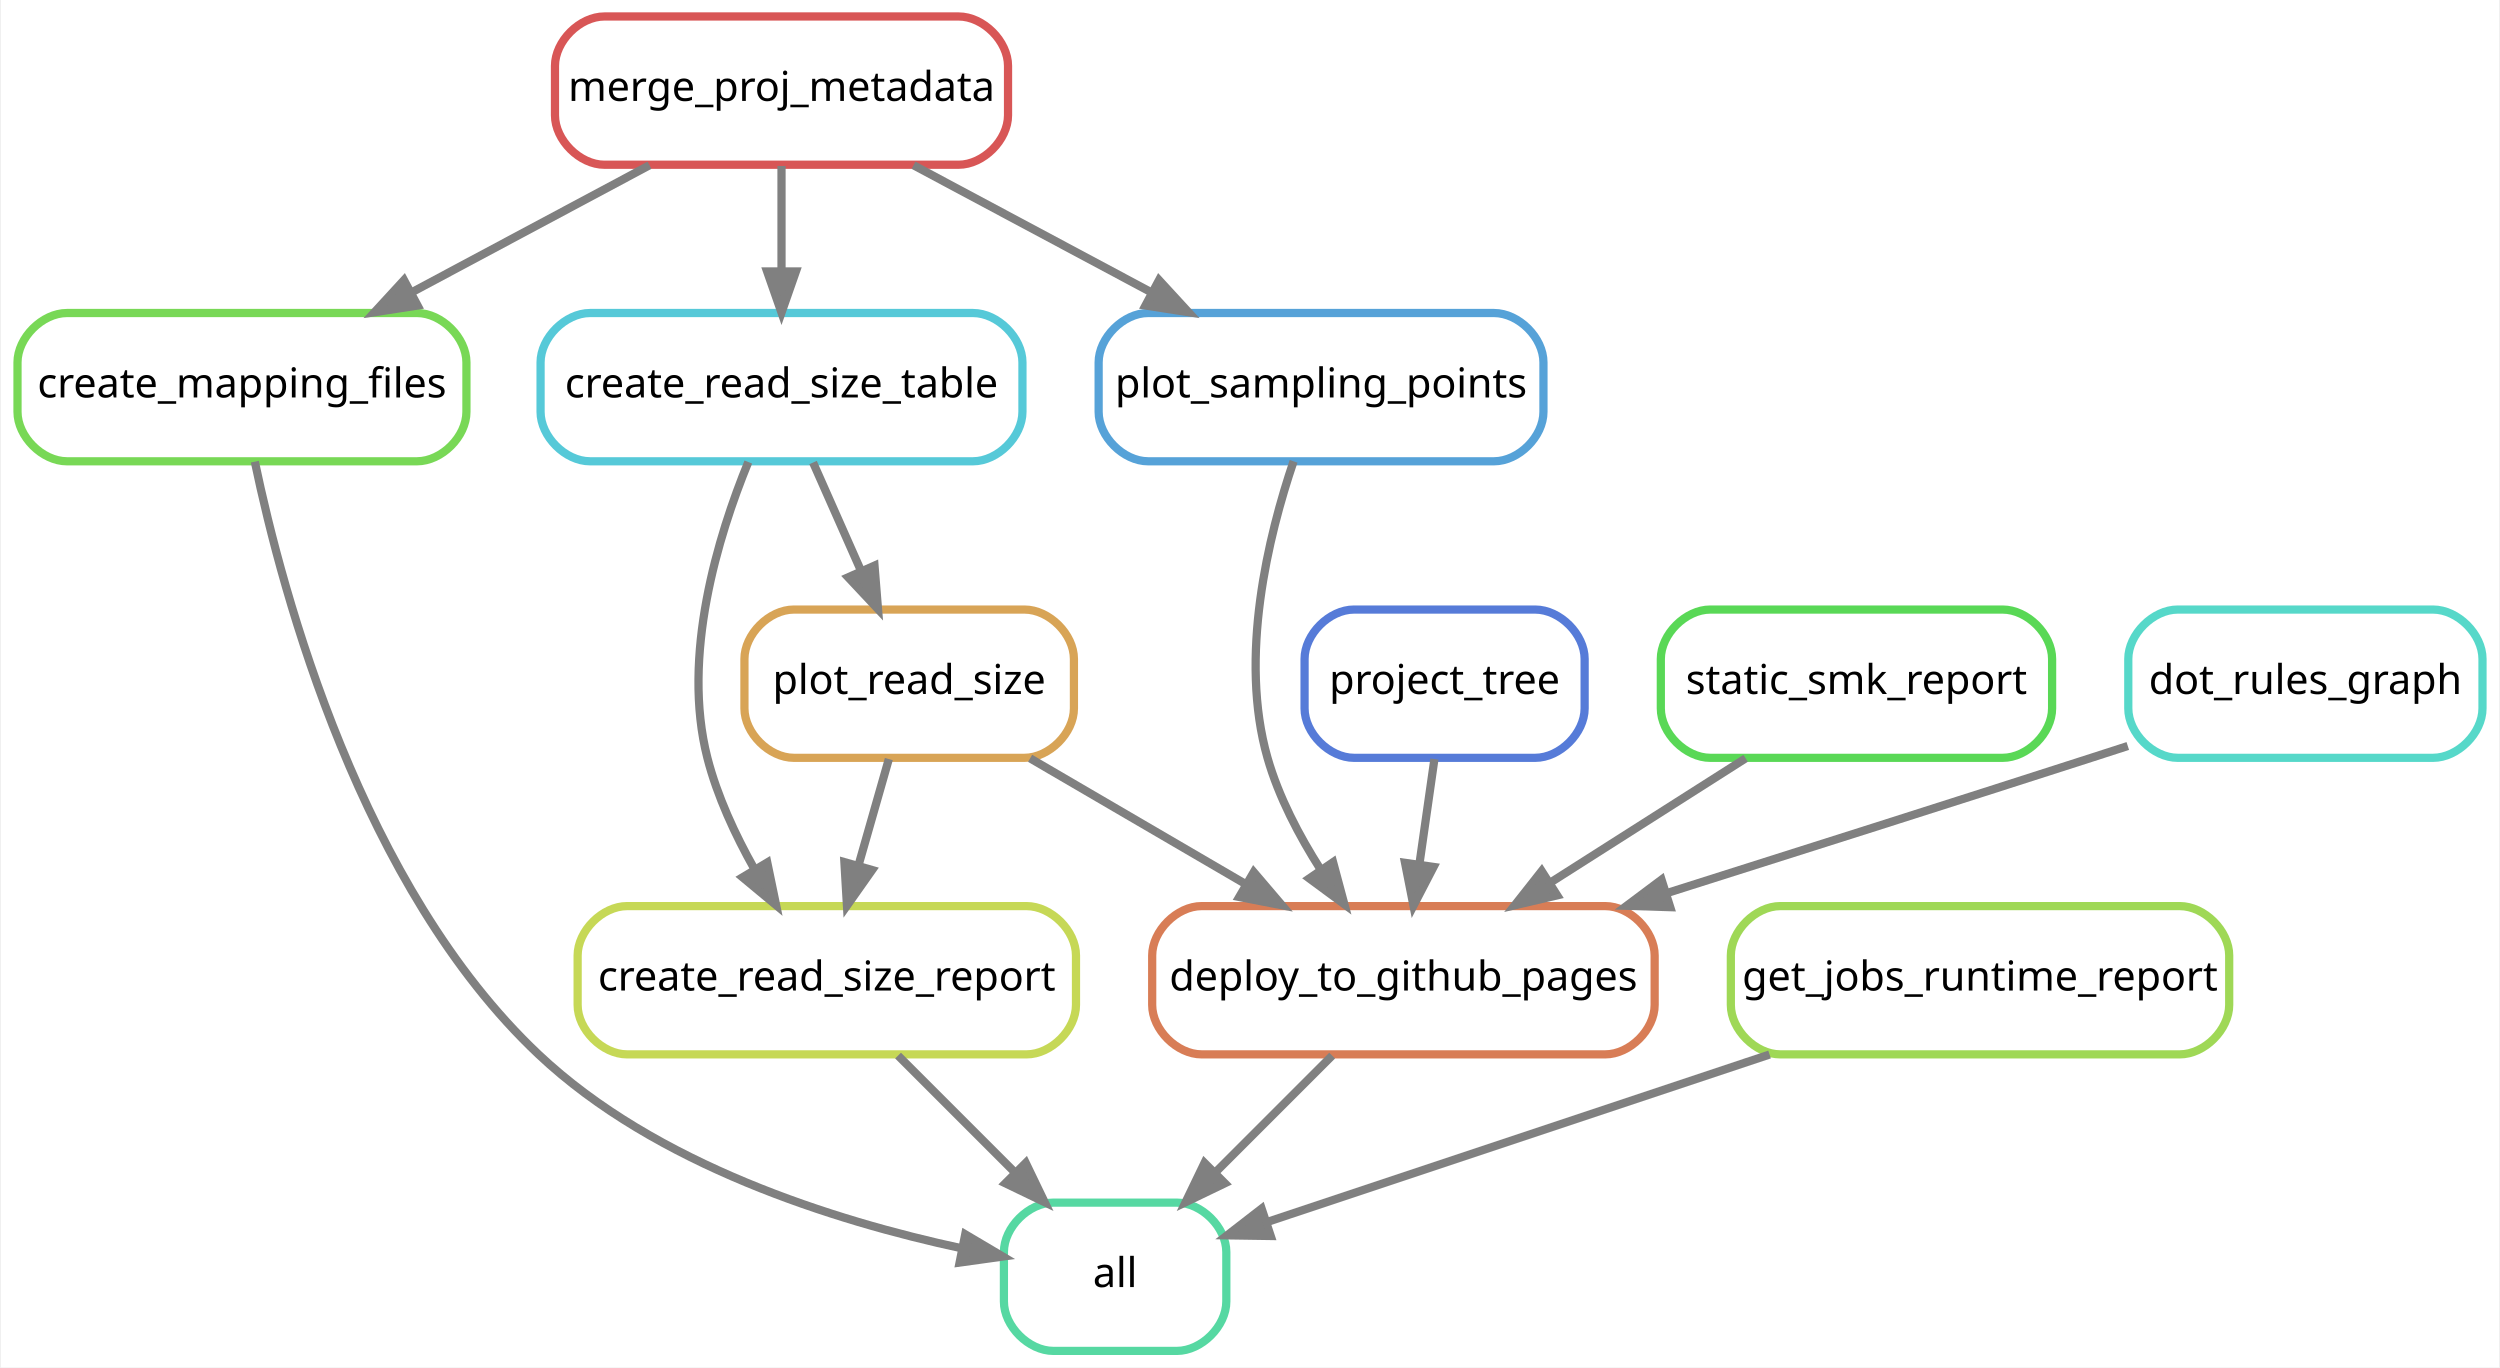
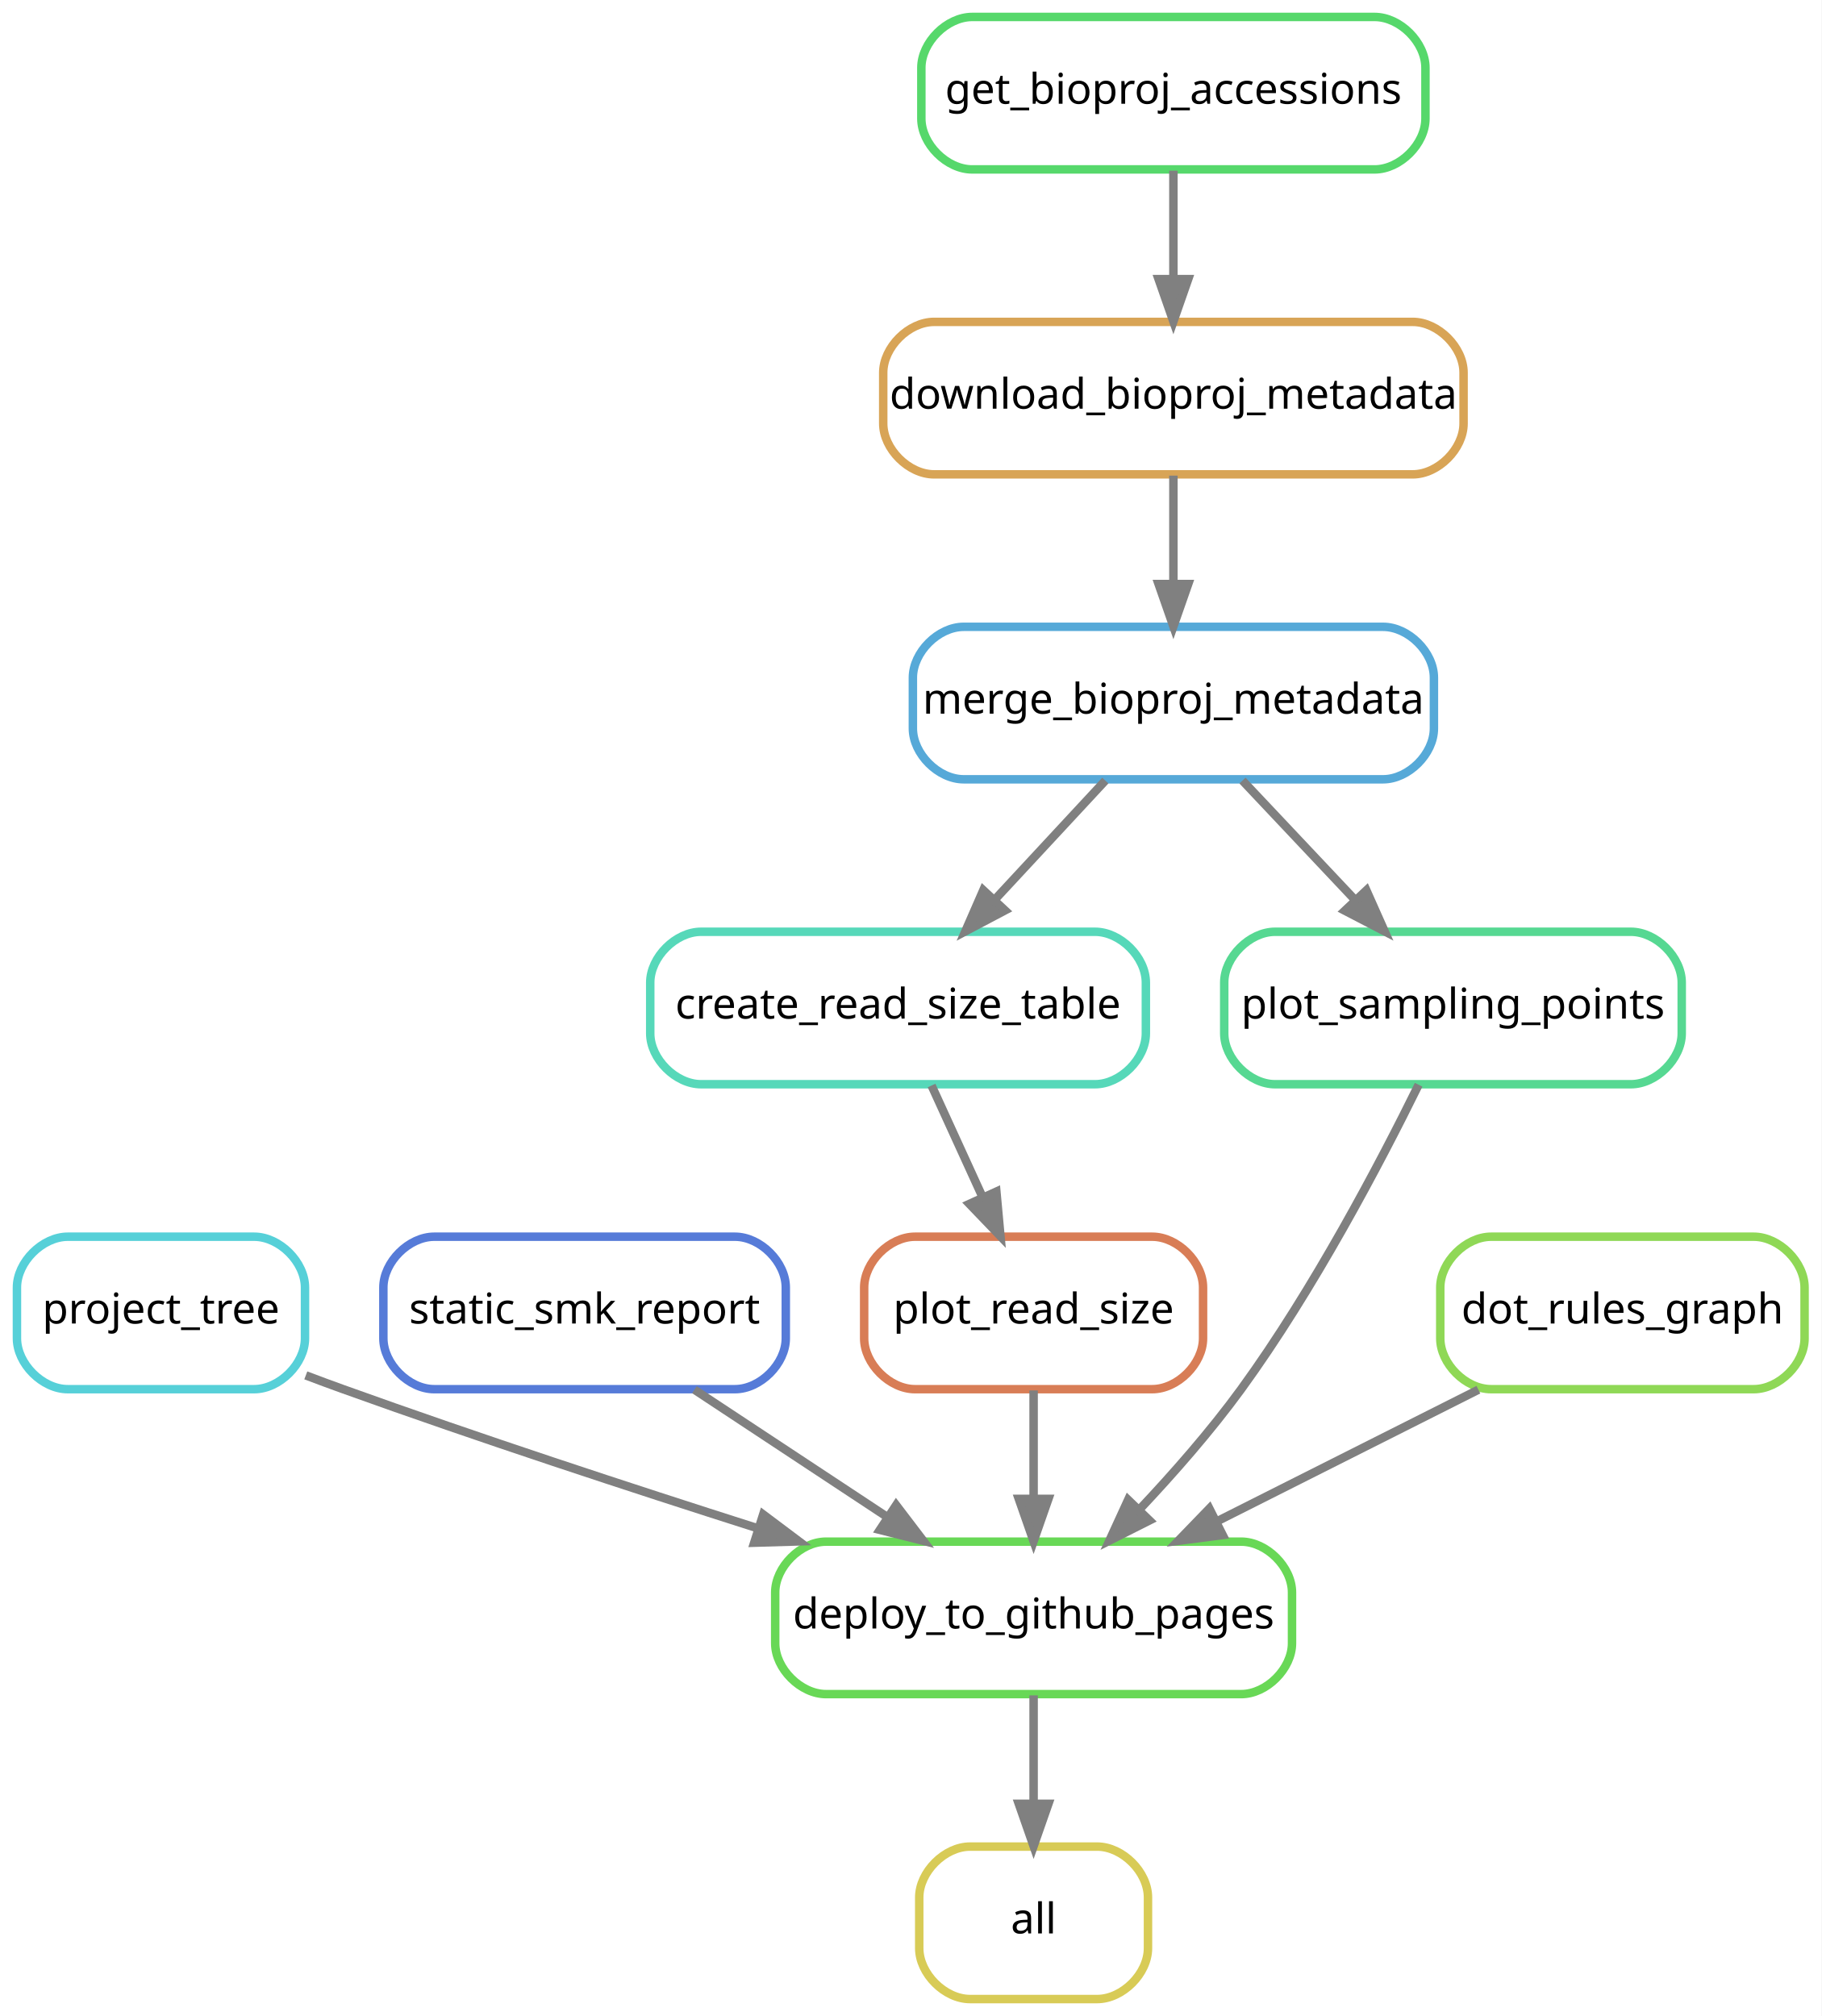
- <svg xmlns="http://www.w3.org/2000/svg" width="607pt" height="332pt" viewBox="0.00 0.00 606.50 332.00">
-   <g id="graph0" class="graph" transform="scale(1 1) rotate(0) translate(4 328)">
-     <polygon fill="white" stroke="none" points="-4,4 -4,-328 602.5,-328 602.5,4 -4,4" />
+ <svg xmlns="http://www.w3.org/2000/svg" width="430pt" height="476pt" viewBox="0.00 0.00 430.00 476.00">
+   <g id="graph0" class="graph" transform="scale(1 1) rotate(0) translate(4 472)">
+     <polygon fill="white" stroke="none" points="-4,4 -4,-472 426,-472 426,4 -4,4" />
    <g id="node1" class="node">
-       <path fill="none" stroke="#56d8a2" stroke-width="2" d="M281.5,-36C281.5,-36 251.5,-36 251.5,-36 245.5,-36 239.5,-30 239.5,-24 239.5,-24 239.5,-12 239.5,-12 239.5,-6 245.5,0 251.5,0 251.5,0 281.5,0 281.5,0 287.5,0 293.5,-6 293.5,-12 293.5,-12 293.5,-24 293.5,-24 293.5,-30 287.5,-36 281.5,-36" />
-       <text text-anchor="middle" x="266.5" y="-15.5" font-family="sans" font-size="10.00">all</text>
+       <path fill="none" stroke="#d8cb56" stroke-width="2" d="M255,-36C255,-36 225,-36 225,-36 219,-36 213,-30 213,-24 213,-24 213,-12 213,-12 213,-6 219,0 225,0 225,0 255,0 255,0 261,0 267,-6 267,-12 267,-12 267,-24 267,-24 267,-30 261,-36 255,-36" />
+       <text text-anchor="middle" x="240" y="-15.5" font-family="sans" font-size="10.00">all</text>
    </g>
    <g id="node2" class="node">
-       <path fill="none" stroke="#78d856" stroke-width="2" d="M97,-252C97,-252 12,-252 12,-252 6,-252 0,-246 0,-240 0,-240 0,-228 0,-228 0,-222 6,-216 12,-216 12,-216 97,-216 97,-216 103,-216 109,-222 109,-228 109,-228 109,-240 109,-240 109,-246 103,-252 97,-252" />
-       <text text-anchor="middle" x="54.5" y="-231.5" font-family="sans" font-size="10.00">create_mapping_files</text>
+       <path fill="none" stroke="#68d856" stroke-width="2" d="M289,-108C289,-108 191,-108 191,-108 185,-108 179,-102 179,-96 179,-96 179,-84 179,-84 179,-78 185,-72 191,-72 191,-72 289,-72 289,-72 295,-72 301,-78 301,-84 301,-84 301,-96 301,-96 301,-102 295,-108 289,-108" />
+       <text text-anchor="middle" x="240" y="-87.5" font-family="sans" font-size="10.00">deploy_to_github_pages</text>
+     </g>
+     <g id="edge1" class="edge">
+       <path fill="none" stroke="grey" stroke-width="2" d="M240,-71.7C240,-63.98 240,-54.71 240,-46.11" />
+       <polygon fill="grey" stroke="grey" stroke-width="2" points="243.5,-46.1 240,-36.1 236.5,-46.1 243.5,-46.1" />
+     </g>
+     <g id="node3" class="node">
+       <path fill="none" stroke="#56d0d8" stroke-width="2" d="M56,-180C56,-180 12,-180 12,-180 6,-180 0,-174 0,-168 0,-168 0,-156 0,-156 0,-150 6,-144 12,-144 12,-144 56,-144 56,-144 62,-144 68,-150 68,-156 68,-156 68,-168 68,-168 68,-174 62,-180 56,-180" />
+       <text text-anchor="middle" x="34" y="-159.5" font-family="sans" font-size="10.00">project_tree</text>
+     </g>
+     <g id="edge5" class="edge">
+       <path fill="none" stroke="grey" stroke-width="2" d="M68.19,-147.26C71.16,-146.13 74.13,-145.03 77,-144 108.95,-132.5 144.8,-120.73 174.72,-111.2" />
+       <polygon fill="grey" stroke="grey" stroke-width="2" points="176.16,-114.42 184.63,-108.06 174.04,-107.75 176.16,-114.42" />
+     </g>
+     <g id="node4" class="node">
+       <path fill="none" stroke="#567bd8" stroke-width="2" d="M169.5,-180C169.5,-180 98.5,-180 98.5,-180 92.5,-180 86.5,-174 86.5,-168 86.5,-168 86.5,-156 86.5,-156 86.5,-150 92.5,-144 98.5,-144 98.5,-144 169.5,-144 169.5,-144 175.5,-144 181.5,-150 181.5,-156 181.5,-156 181.5,-168 181.5,-168 181.5,-174 175.5,-180 169.5,-180" />
+       <text text-anchor="middle" x="134" y="-159.5" font-family="sans" font-size="10.00">static_smk_report</text>
+     </g>
+     <g id="edge6" class="edge">
+       <path fill="none" stroke="grey" stroke-width="2" d="M159.93,-143.88C173.66,-134.81 190.71,-123.55 205.54,-113.76" />
+       <polygon fill="grey" stroke="grey" stroke-width="2" points="207.55,-116.62 213.97,-108.19 203.7,-110.78 207.55,-116.62" />
+     </g>
+     <g id="node5" class="node">
+       <path fill="none" stroke="#d87d56" stroke-width="2" d="M268,-180C268,-180 212,-180 212,-180 206,-180 200,-174 200,-168 200,-168 200,-156 200,-156 200,-150 206,-144 212,-144 212,-144 268,-144 268,-144 274,-144 280,-150 280,-156 280,-156 280,-168 280,-168 280,-174 274,-180 268,-180" />
+       <text text-anchor="middle" x="240" y="-159.5" font-family="sans" font-size="10.00">plot_read_size</text>
    </g>
    <g id="edge2" class="edge">
-       <path fill="none" stroke="grey" stroke-width="2" d="M57.62,-215.91C64.42,-183.46 83.51,-112.54 126.5,-72 154.95,-45.17 198.33,-31.57 229.26,-24.91" />
-       <polygon fill="grey" stroke="grey" stroke-width="2" points="230.11,-28.31 239.23,-22.91 228.74,-21.45 230.11,-28.31" />
-     </g>
-     <g id="node3" class="node">
-       <path fill="none" stroke="#d85656" stroke-width="2" d="M228.5,-324C228.5,-324 142.5,-324 142.5,-324 136.5,-324 130.5,-318 130.5,-312 130.5,-312 130.5,-300 130.5,-300 130.5,-294 136.5,-288 142.5,-288 142.5,-288 228.5,-288 228.5,-288 234.5,-288 240.5,-294 240.5,-300 240.5,-300 240.5,-312 240.5,-312 240.5,-318 234.5,-324 228.5,-324" />
-       <text text-anchor="middle" x="185.5" y="-303.5" font-family="sans" font-size="10.00">merge_proj_metadata</text>
-     </g>
-     <g id="edge5" class="edge">
-       <path fill="none" stroke="grey" stroke-width="2" d="M153.45,-287.88C136.01,-278.55 114.23,-266.92 95.56,-256.94" />
-       <polygon fill="grey" stroke="grey" stroke-width="2" points="97.14,-253.82 86.67,-252.19 93.84,-259.99 97.14,-253.82" />
+       <path fill="none" stroke="grey" stroke-width="2" d="M240,-143.7C240,-135.98 240,-126.71 240,-118.11" />
+       <polygon fill="grey" stroke="grey" stroke-width="2" points="243.5,-118.1 240,-108.1 236.5,-118.1 243.5,-118.1" />
    </g>
    <g id="node6" class="node">
-       <path fill="none" stroke="#56c9d8" stroke-width="2" d="M232,-252C232,-252 139,-252 139,-252 133,-252 127,-246 127,-240 127,-240 127,-228 127,-228 127,-222 133,-216 139,-216 139,-216 232,-216 232,-216 238,-216 244,-222 244,-228 244,-228 244,-240 244,-240 244,-246 238,-252 232,-252" />
-       <text text-anchor="middle" x="185.5" y="-231.5" font-family="sans" font-size="10.00">create_read_size_table</text>
+       <path fill="none" stroke="#56d8b9" stroke-width="2" d="M254.5,-252C254.5,-252 161.5,-252 161.5,-252 155.5,-252 149.5,-246 149.5,-240 149.5,-240 149.5,-228 149.5,-228 149.5,-222 155.5,-216 161.5,-216 161.5,-216 254.5,-216 254.5,-216 260.5,-216 266.5,-222 266.5,-228 266.5,-228 266.5,-240 266.5,-240 266.5,-246 260.5,-252 254.5,-252" />
+       <text text-anchor="middle" x="208" y="-231.5" font-family="sans" font-size="10.00">create_read_size_table</text>
+     </g>
+     <g id="edge7" class="edge">
+       <path fill="none" stroke="grey" stroke-width="2" d="M215.91,-215.7C219.55,-207.73 223.95,-198.1 227.99,-189.26" />
+       <polygon fill="grey" stroke="grey" stroke-width="2" points="231.21,-190.65 232.18,-180.1 224.84,-187.74 231.21,-190.65" />
+     </g>
+     <g id="node7" class="node">
+       <path fill="none" stroke="#56a9d8" stroke-width="2" d="M322.5,-324C322.5,-324 223.5,-324 223.5,-324 217.5,-324 211.5,-318 211.5,-312 211.5,-312 211.5,-300 211.5,-300 211.5,-294 217.5,-288 223.5,-288 223.5,-288 322.5,-288 322.5,-288 328.5,-288 334.5,-294 334.5,-300 334.5,-300 334.5,-312 334.5,-312 334.5,-318 328.5,-324 322.5,-324" />
+       <text text-anchor="middle" x="273" y="-303.5" font-family="sans" font-size="10.00">merge_bioproj_metadata</text>
    </g>
    <g id="edge8" class="edge">
-       <path fill="none" stroke="grey" stroke-width="2" d="M185.5,-287.7C185.5,-279.98 185.5,-270.71 185.5,-262.11" />
-       <polygon fill="grey" stroke="grey" stroke-width="2" points="189,-262.1 185.5,-252.1 182,-262.1 189,-262.1" />
+       <path fill="none" stroke="grey" stroke-width="2" d="M256.93,-287.7C249.06,-279.22 239.44,-268.86 230.83,-259.58" />
+       <polygon fill="grey" stroke="grey" stroke-width="2" points="233.25,-257.05 223.88,-252.1 228.12,-261.81 233.25,-257.05" />
+     </g>
+     <g id="node10" class="node">
+       <path fill="none" stroke="#56d892" stroke-width="2" d="M381,-252C381,-252 297,-252 297,-252 291,-252 285,-246 285,-240 285,-240 285,-228 285,-228 285,-222 291,-216 297,-216 297,-216 381,-216 381,-216 387,-216 393,-222 393,-228 393,-228 393,-240 393,-240 393,-246 387,-252 381,-252" />
+       <text text-anchor="middle" x="339" y="-231.5" font-family="sans" font-size="10.00">plot_sampling_points</text>
+     </g>
+     <g id="edge11" class="edge">
+       <path fill="none" stroke="grey" stroke-width="2" d="M289.31,-287.7C297.31,-279.22 307.07,-268.86 315.82,-259.58" />
+       <polygon fill="grey" stroke="grey" stroke-width="2" points="318.56,-261.78 322.87,-252.1 313.47,-256.98 318.56,-261.78" />
+     </g>
+     <g id="node8" class="node">
+       <path fill="none" stroke="#d8a456" stroke-width="2" d="M329.5,-396C329.5,-396 216.5,-396 216.5,-396 210.5,-396 204.5,-390 204.5,-384 204.5,-384 204.5,-372 204.5,-372 204.5,-366 210.5,-360 216.5,-360 216.5,-360 329.5,-360 329.5,-360 335.5,-360 341.5,-366 341.5,-372 341.5,-372 341.5,-384 341.5,-384 341.5,-390 335.5,-396 329.5,-396" />
+       <text text-anchor="middle" x="273" y="-375.5" font-family="sans" font-size="10.00">download_bioproj_metadata</text>
+     </g>
+     <g id="edge9" class="edge">
+       <path fill="none" stroke="grey" stroke-width="2" d="M273,-359.7C273,-351.98 273,-342.71 273,-334.11" />
+       <polygon fill="grey" stroke="grey" stroke-width="2" points="276.5,-334.1 273,-324.1 269.5,-334.1 276.5,-334.1" />
+     </g>
+     <g id="node9" class="node">
+       <path fill="none" stroke="#56d86b" stroke-width="2" d="M320.5,-468C320.5,-468 225.5,-468 225.5,-468 219.5,-468 213.5,-462 213.5,-456 213.5,-456 213.5,-444 213.5,-444 213.5,-438 219.5,-432 225.5,-432 225.5,-432 320.5,-432 320.5,-432 326.5,-432 332.5,-438 332.5,-444 332.5,-444 332.5,-456 332.5,-456 332.5,-462 326.5,-468 320.5,-468" />
+       <text text-anchor="middle" x="273" y="-447.5" font-family="sans" font-size="10.00">get_bioproj_accessions</text>
+     </g>
+     <g id="edge10" class="edge">
+       <path fill="none" stroke="grey" stroke-width="2" d="M273,-431.7C273,-423.98 273,-414.71 273,-406.11" />
+       <polygon fill="grey" stroke="grey" stroke-width="2" points="276.5,-406.1 273,-396.1 269.5,-406.1 276.5,-406.1" />
+     </g>
+     <g id="edge4" class="edge">
+       <path fill="none" stroke="grey" stroke-width="2" d="M330.89,-215.88C321.81,-197.42 306.1,-167.5 289,-144 281.81,-134.13 273,-124.09 264.84,-115.44" />
+       <polygon fill="grey" stroke="grey" stroke-width="2" points="267.35,-113.01 257.89,-108.24 262.31,-117.87 267.35,-113.01" />
    </g>
    <g id="node11" class="node">
-       <path fill="none" stroke="#56a2d8" stroke-width="2" d="M358.5,-252C358.5,-252 274.5,-252 274.5,-252 268.5,-252 262.5,-246 262.5,-240 262.5,-240 262.5,-228 262.5,-228 262.5,-222 268.5,-216 274.5,-216 274.5,-216 358.5,-216 358.5,-216 364.5,-216 370.5,-222 370.5,-228 370.5,-228 370.5,-240 370.5,-240 370.5,-246 364.5,-252 358.5,-252" />
-       <text text-anchor="middle" x="316.5" y="-231.5" font-family="sans" font-size="10.00">plot_sampling_points</text>
-     </g>
-     <g id="edge15" class="edge">
-       <path fill="none" stroke="grey" stroke-width="2" d="M217.55,-287.88C234.99,-278.55 256.77,-266.92 275.44,-256.94" />
-       <polygon fill="grey" stroke="grey" stroke-width="2" points="277.16,-259.99 284.33,-252.19 273.86,-253.82 277.16,-259.99" />
-     </g>
-     <g id="node4" class="node">
-       <path fill="none" stroke="#9fd856" stroke-width="2" d="M525,-108C525,-108 428,-108 428,-108 422,-108 416,-102 416,-96 416,-96 416,-84 416,-84 416,-78 422,-72 428,-72 428,-72 525,-72 525,-72 531,-72 537,-78 537,-84 537,-84 537,-96 537,-96 537,-102 531,-108 525,-108" />
-       <text text-anchor="middle" x="476.5" y="-87.5" font-family="sans" font-size="10.00">get_jobs_runtime_report</text>
-     </g>
-     <g id="edge4" class="edge">
-       <path fill="none" stroke="grey" stroke-width="2" d="M425.4,-71.97C387.61,-59.37 337.04,-42.51 303.19,-31.23" />
-       <polygon fill="grey" stroke="grey" stroke-width="2" points="304.28,-27.9 293.69,-28.06 302.07,-34.55 304.28,-27.9" />
-     </g>
-     <g id="node5" class="node">
-       <path fill="none" stroke="#c6d856" stroke-width="2" d="M245,-108C245,-108 148,-108 148,-108 142,-108 136,-102 136,-96 136,-96 136,-84 136,-84 136,-78 142,-72 148,-72 148,-72 245,-72 245,-72 251,-72 257,-78 257,-84 257,-84 257,-96 257,-96 257,-102 251,-108 245,-108" />
-       <text text-anchor="middle" x="196.5" y="-87.5" font-family="sans" font-size="10.00">create_read_size_report</text>
+       <path fill="none" stroke="#8fd856" stroke-width="2" d="M410,-180C410,-180 348,-180 348,-180 342,-180 336,-174 336,-168 336,-168 336,-156 336,-156 336,-150 342,-144 348,-144 348,-144 410,-144 410,-144 416,-144 422,-150 422,-156 422,-156 422,-168 422,-168 422,-174 416,-180 410,-180" />
+       <text text-anchor="middle" x="379" y="-159.5" font-family="sans" font-size="10.00">dot_rules_graph</text>
    </g>
    <g id="edge3" class="edge">
-       <path fill="none" stroke="grey" stroke-width="2" d="M213.8,-71.7C222.36,-63.14 232.84,-52.66 242.2,-43.3" />
-       <polygon fill="grey" stroke="grey" stroke-width="2" points="244.8,-45.65 249.4,-36.1 239.85,-40.7 244.8,-45.65" />
-     </g>
-     <g id="edge6" class="edge">
-       <path fill="none" stroke="grey" stroke-width="2" d="M177.44,-215.82C170.06,-197.81 161.17,-168.74 167.5,-144 169.88,-134.7 174.26,-125.27 178.92,-117" />
-       <polygon fill="grey" stroke="grey" stroke-width="2" points="182.04,-118.59 184.19,-108.22 176.04,-114.99 182.04,-118.59" />
-     </g>
-     <g id="node7" class="node">
-       <path fill="none" stroke="#d8a456" stroke-width="2" d="M244.5,-180C244.5,-180 188.5,-180 188.5,-180 182.5,-180 176.5,-174 176.5,-168 176.5,-168 176.5,-156 176.5,-156 176.5,-150 182.5,-144 188.5,-144 188.5,-144 244.5,-144 244.5,-144 250.5,-144 256.5,-150 256.5,-156 256.5,-156 256.5,-168 256.5,-168 256.5,-174 250.5,-180 244.5,-180" />
-       <text text-anchor="middle" x="216.5" y="-159.5" font-family="sans" font-size="10.00">plot_read_size</text>
-     </g>
-     <g id="edge9" class="edge">
-       <path fill="none" stroke="grey" stroke-width="2" d="M193.16,-215.7C196.69,-207.73 200.96,-198.1 204.87,-189.26" />
-       <polygon fill="grey" stroke="grey" stroke-width="2" points="208.08,-190.67 208.93,-180.1 201.68,-187.83 208.08,-190.67" />
-     </g>
-     <g id="edge7" class="edge">
-       <path fill="none" stroke="grey" stroke-width="2" d="M211.56,-143.7C209.33,-135.9 206.65,-126.51 204.17,-117.83" />
-       <polygon fill="grey" stroke="grey" stroke-width="2" points="207.5,-116.76 201.39,-108.1 200.77,-118.68 207.5,-116.76" />
-     </g>
-     <g id="node8" class="node">
-       <path fill="none" stroke="#d87d56" stroke-width="2" d="M385.5,-108C385.5,-108 287.5,-108 287.5,-108 281.5,-108 275.5,-102 275.5,-96 275.5,-96 275.5,-84 275.5,-84 275.5,-78 281.5,-72 287.5,-72 287.5,-72 385.5,-72 385.5,-72 391.5,-72 397.5,-78 397.5,-84 397.5,-84 397.5,-96 397.5,-96 397.5,-102 391.5,-108 385.5,-108" />
-       <text text-anchor="middle" x="336.5" y="-87.5" font-family="sans" font-size="10.00">deploy_to_github_pages</text>
-     </g>
-     <g id="edge10" class="edge">
-       <path fill="none" stroke="grey" stroke-width="2" d="M245.86,-143.88C261.55,-134.72 281.06,-123.34 297.95,-113.48" />
-       <polygon fill="grey" stroke="grey" stroke-width="2" points="300.16,-116.25 307.03,-108.19 296.63,-110.21 300.16,-116.25" />
-     </g>
-     <g id="edge1" class="edge">
-       <path fill="none" stroke="grey" stroke-width="2" d="M319.2,-71.7C310.64,-63.14 300.16,-52.66 290.8,-43.3" />
-       <polygon fill="grey" stroke="grey" stroke-width="2" points="293.15,-40.7 283.6,-36.1 288.2,-45.65 293.15,-40.7" />
-     </g>
-     <g id="node9" class="node">
-       <path fill="none" stroke="#567bd8" stroke-width="2" d="M368.5,-180C368.5,-180 324.5,-180 324.5,-180 318.5,-180 312.5,-174 312.5,-168 312.5,-168 312.5,-156 312.5,-156 312.5,-150 318.5,-144 324.5,-144 324.5,-144 368.5,-144 368.5,-144 374.5,-144 380.5,-150 380.5,-156 380.5,-156 380.5,-168 380.5,-168 380.5,-174 374.5,-180 368.5,-180" />
-       <text text-anchor="middle" x="346.5" y="-159.5" font-family="sans" font-size="10.00">project_tree</text>
-     </g>
-     <g id="edge14" class="edge">
-       <path fill="none" stroke="grey" stroke-width="2" d="M344.03,-143.7C342.93,-135.98 341.6,-126.71 340.37,-118.11" />
-       <polygon fill="grey" stroke="grey" stroke-width="2" points="343.82,-117.51 338.94,-108.1 336.89,-118.5 343.82,-117.51" />
-     </g>
-     <g id="node10" class="node">
-       <path fill="none" stroke="#59d856" stroke-width="2" d="M482,-180C482,-180 411,-180 411,-180 405,-180 399,-174 399,-168 399,-168 399,-156 399,-156 399,-150 405,-144 411,-144 411,-144 482,-144 482,-144 488,-144 494,-150 494,-156 494,-156 494,-168 494,-168 494,-174 488,-180 482,-180" />
-       <text text-anchor="middle" x="446.5" y="-159.5" font-family="sans" font-size="10.00">static_smk_report</text>
-     </g>
-     <g id="edge11" class="edge">
-       <path fill="none" stroke="grey" stroke-width="2" d="M419.59,-143.88C405.34,-134.81 387.65,-123.55 372.26,-113.76" />
-       <polygon fill="grey" stroke="grey" stroke-width="2" points="373.83,-110.61 363.51,-108.19 370.07,-116.51 373.83,-110.61" />
-     </g>
-     <g id="edge13" class="edge">
-       <path fill="none" stroke="grey" stroke-width="2" d="M309.83,-215.99C303.69,-197.86 296.5,-168.47 303.5,-144 306.21,-134.51 311.17,-125.06 316.43,-116.83" />
-       <polygon fill="grey" stroke="grey" stroke-width="2" points="319.42,-118.67 322.17,-108.43 313.64,-114.72 319.42,-118.67" />
-     </g>
-     <g id="node12" class="node">
-       <path fill="none" stroke="#56d8c9" stroke-width="2" d="M586.5,-180C586.5,-180 524.5,-180 524.5,-180 518.5,-180 512.5,-174 512.5,-168 512.5,-168 512.5,-156 512.5,-156 512.5,-150 518.5,-144 524.5,-144 524.5,-144 586.5,-144 586.5,-144 592.5,-144 598.5,-150 598.5,-156 598.5,-156 598.5,-168 598.5,-168 598.5,-174 592.5,-180 586.5,-180" />
-       <text text-anchor="middle" x="555.5" y="-159.5" font-family="sans" font-size="10.00">dot_rules_graph</text>
-     </g>
-     <g id="edge12" class="edge">
-       <path fill="none" stroke="grey" stroke-width="2" d="M512.38,-146.87C509.38,-145.9 506.39,-144.93 503.5,-144 469.54,-133.06 431.63,-121.02 400.53,-111.18" />
-       <polygon fill="grey" stroke="grey" stroke-width="2" points="401.28,-107.74 390.69,-108.07 399.17,-114.42 401.28,-107.74" />
+       <path fill="none" stroke="grey" stroke-width="2" d="M345,-143.88C326.4,-134.51 303.17,-122.81 283.29,-112.8" />
+       <polygon fill="grey" stroke="grey" stroke-width="2" points="284.64,-109.56 274.13,-108.19 281.49,-115.81 284.64,-109.56" />
    </g>
  </g>
</svg>
